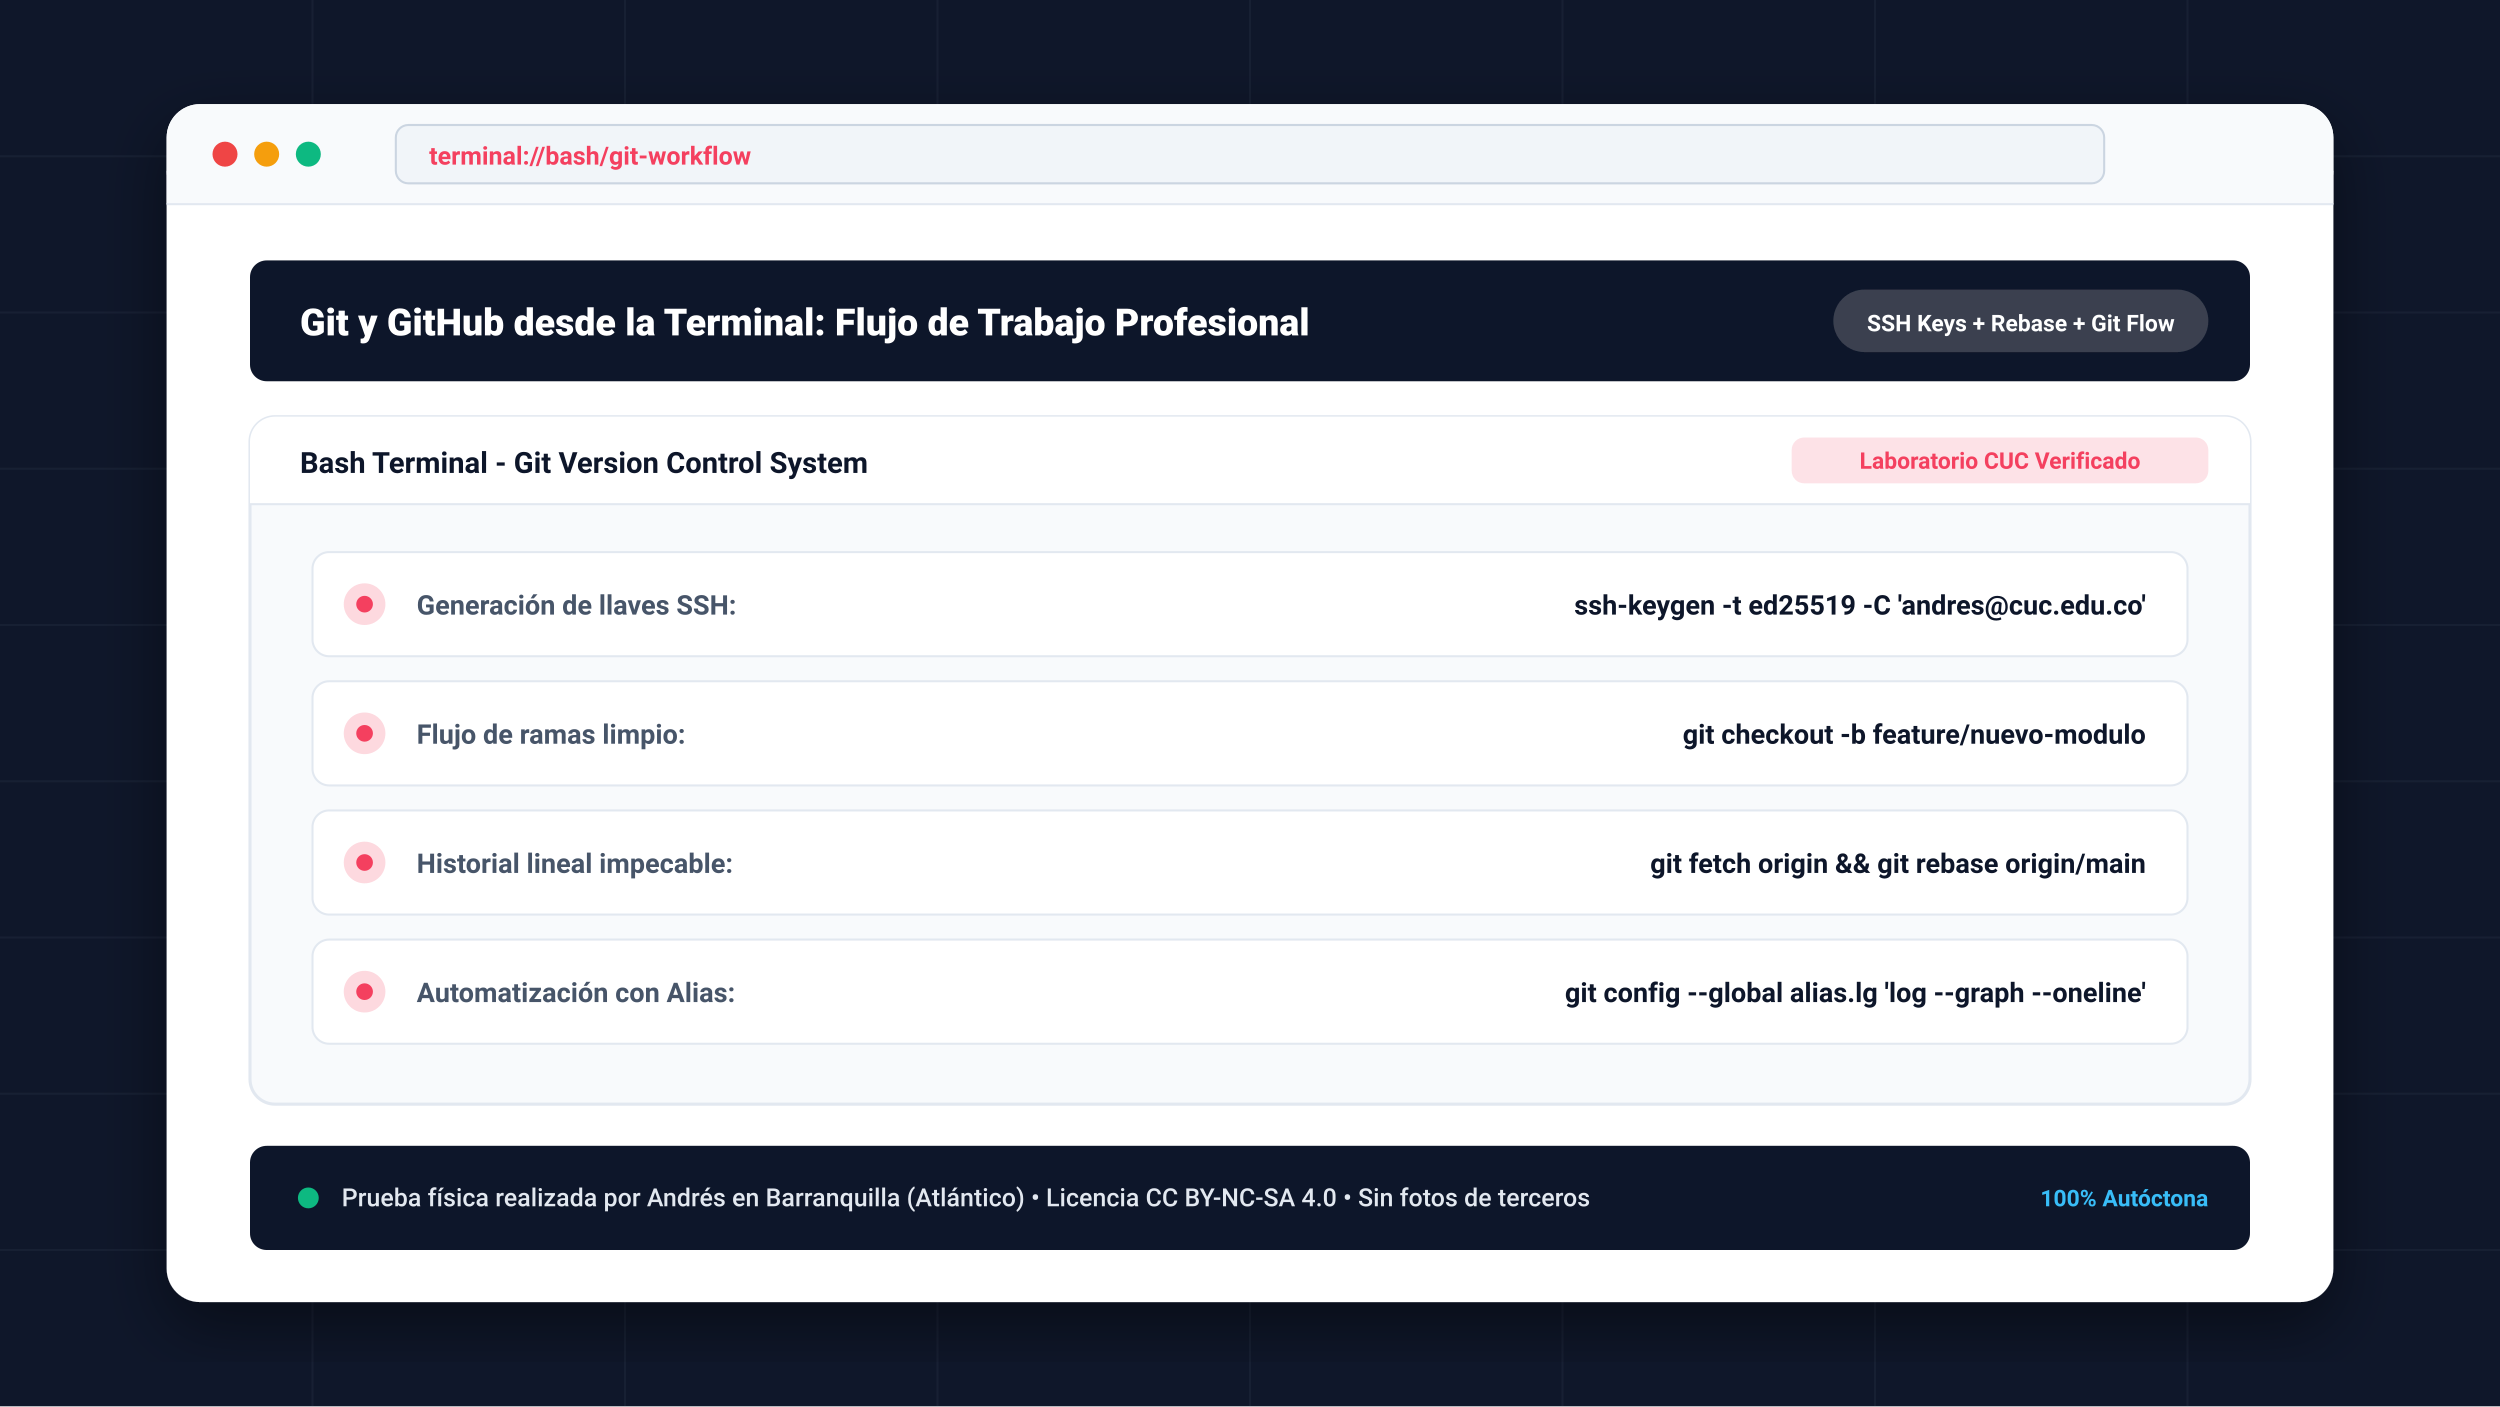
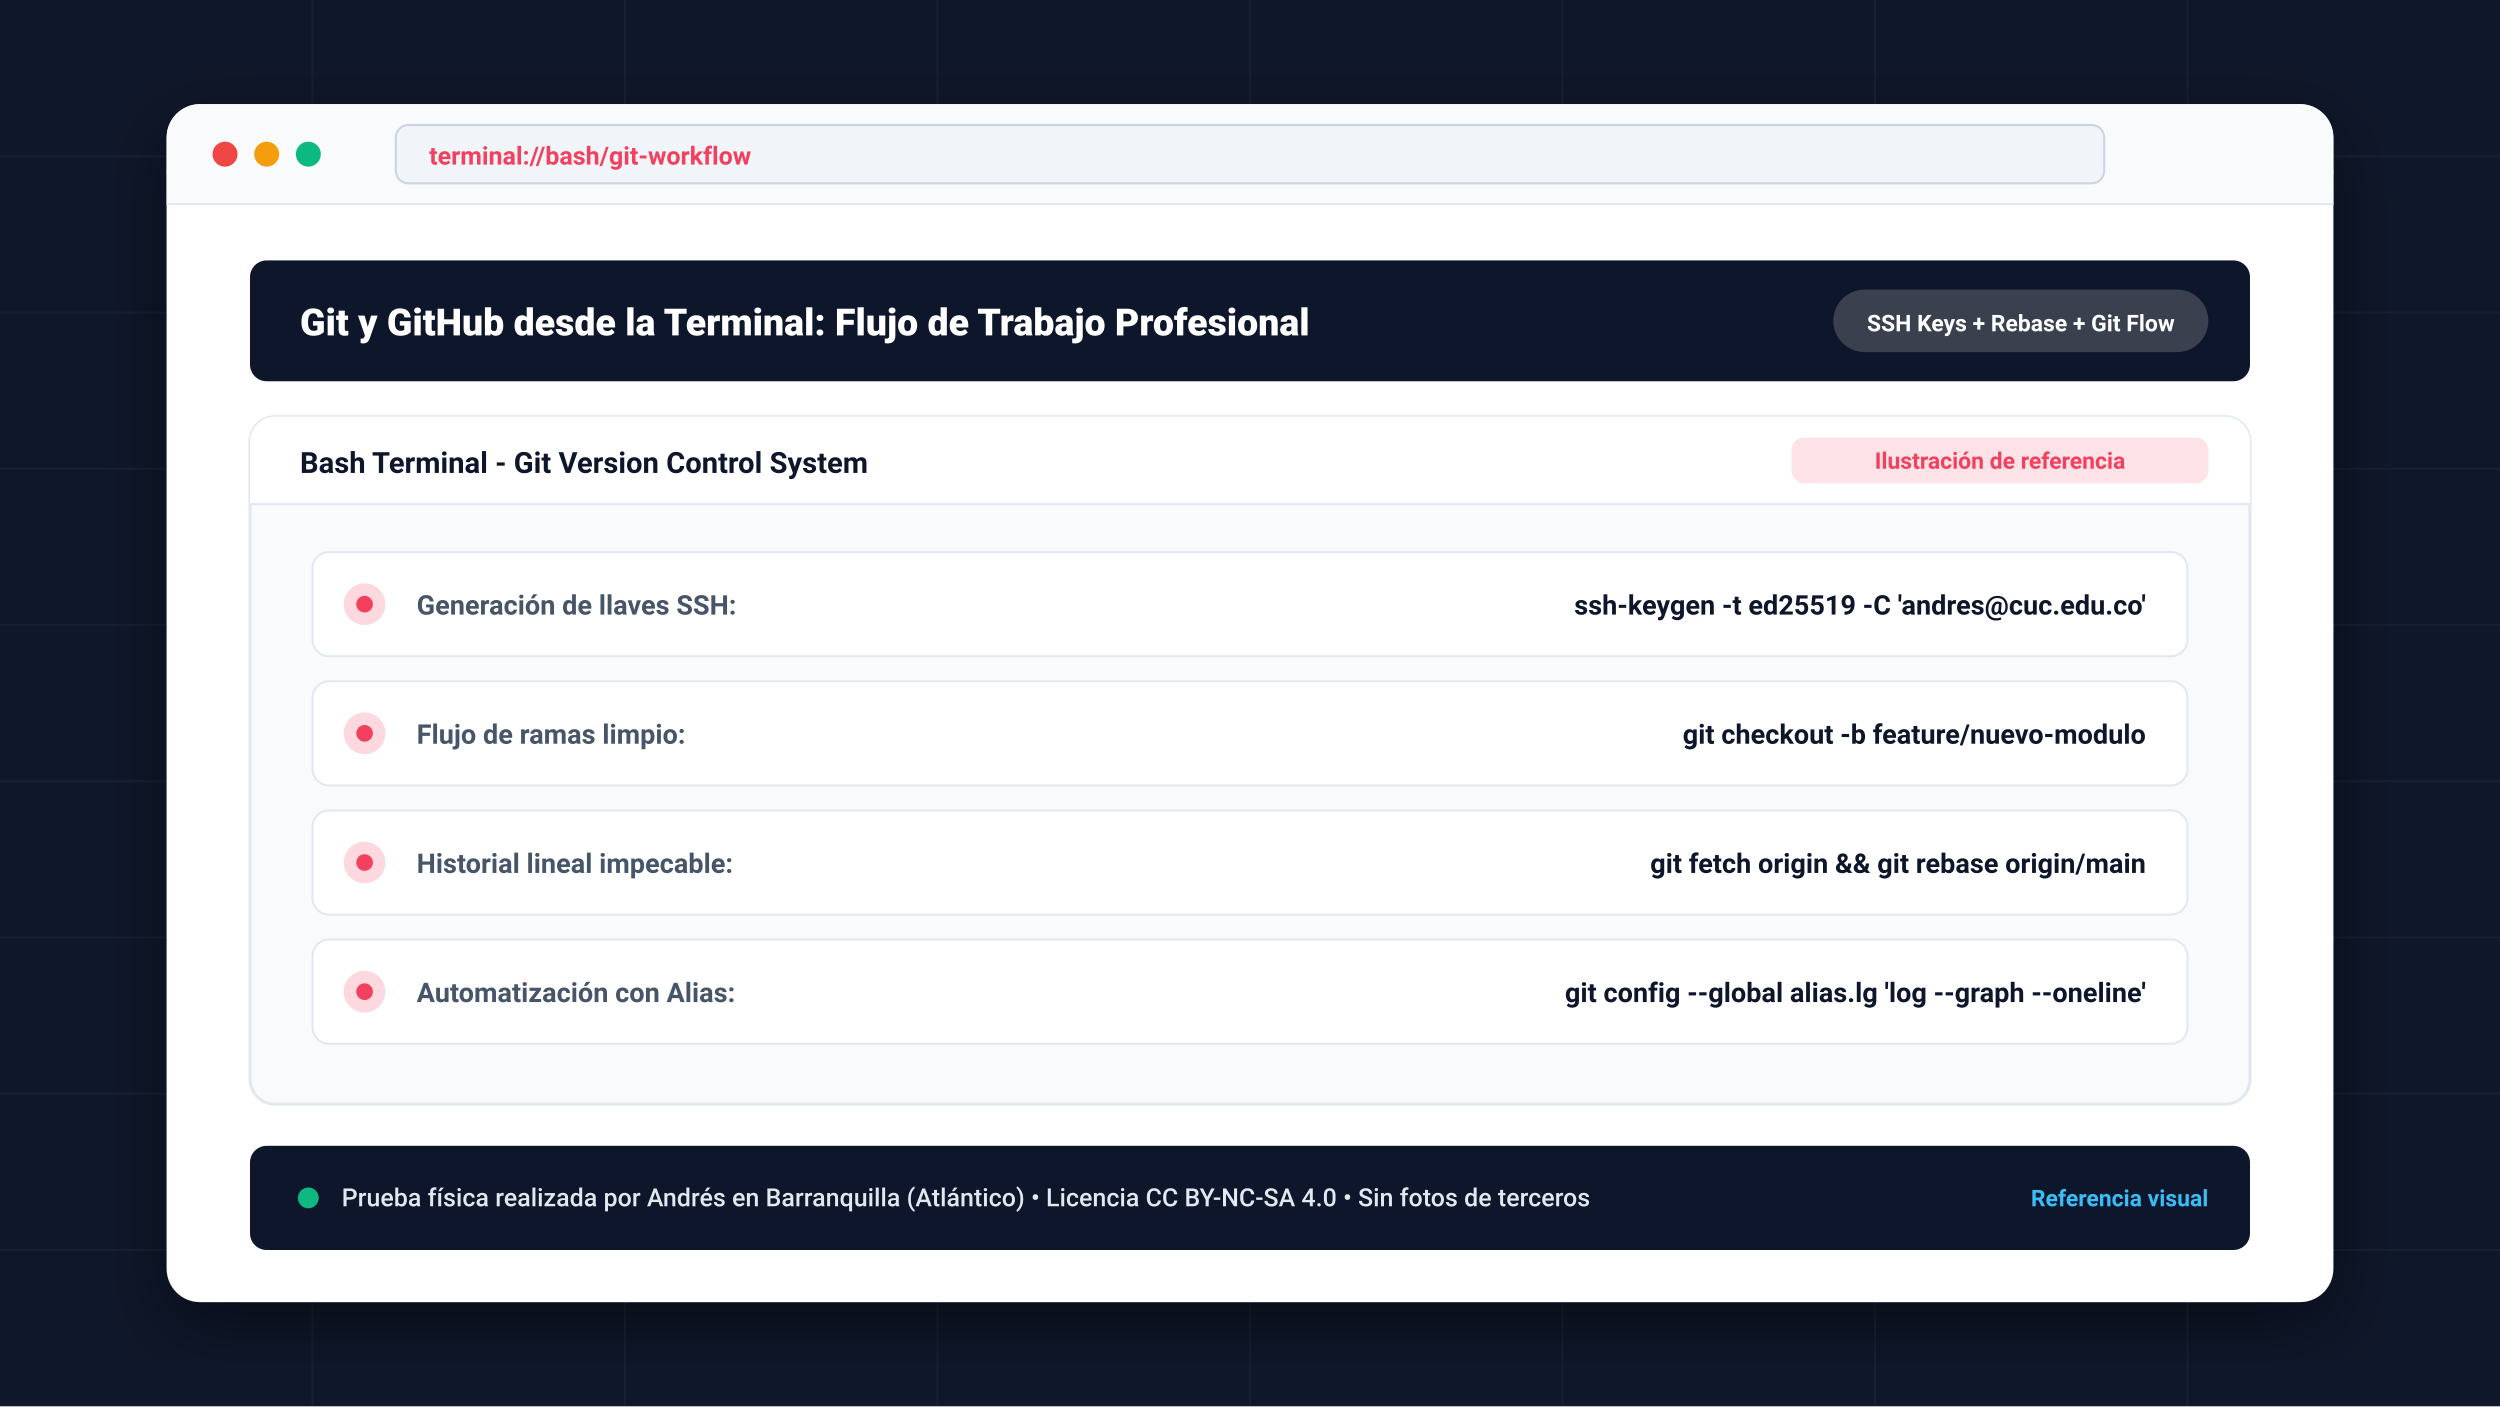
<svg xmlns="http://www.w3.org/2000/svg" viewBox="0 0 1200 675" width="1200" height="675">
  <defs>
    <linearGradient id="bg-grad-git-github-terminal" x1="0%" y1="0%" x2="100%" y2="100%">
      <stop offset="0%" stop-color="#0f172a" />
      <stop offset="50%" stop-color="#0f172a" />
      <stop offset="100%" stop-color="#0f172a" />
    </linearGradient>
    <filter id="shadow-git-github-terminal" x="-5%" y="-5%" width="110%" height="110%">
      <feDropShadow dx="0" dy="12" stdDeviation="16" flood-color="#000000" flood-opacity="0.45" />
    </filter>
  </defs>
  <rect width="1200" height="675" fill="url(#bg-grad-git-github-terminal)" />
  <g opacity="0.06" stroke="#94a3b8" stroke-width="1">
    <line x1="0" y1="75" x2="1200" y2="75" />
    <line x1="0" y1="150" x2="1200" y2="150" />
    <line x1="0" y1="225" x2="1200" y2="225" />
    <line x1="0" y1="300" x2="1200" y2="300" />
    <line x1="0" y1="375" x2="1200" y2="375" />
    <line x1="0" y1="450" x2="1200" y2="450" />
    <line x1="0" y1="525" x2="1200" y2="525" />
    <line x1="0" y1="600" x2="1200" y2="600" />
    <line x1="150" y1="0" x2="150" y2="675" />
    <line x1="300" y1="0" x2="300" y2="675" />
    <line x1="450" y1="0" x2="450" y2="675" />
    <line x1="600" y1="0" x2="600" y2="675" />
    <line x1="750" y1="0" x2="750" y2="675" />
    <line x1="900" y1="0" x2="900" y2="675" />
    <line x1="1050" y1="0" x2="1050" y2="675" />
  </g>
  <g transform="translate(80, 50)" filter="url(#shadow-git-github-terminal)">
    <rect width="1040" height="575" rx="16" fill="#ffffff" />
    <rect width="1040" height="48" rx="16" fill="#f8fafc" />
    <path d="M0 32 h1040 v16 h-1040 z" fill="#f8fafc" />
    <line x1="0" y1="48" x2="1040" y2="48" stroke="#e2e8f0" stroke-width="1" />
    <circle cx="28" cy="24" r="6" fill="#ef4444" />
    <circle cx="48" cy="24" r="6" fill="#f59e0b" />
    <circle cx="68" cy="24" r="6" fill="#10b981" />
    <rect x="110" y="10" width="820" height="28" rx="6" fill="#f1f5f9" stroke="#cbd5e1" stroke-width="1" />
    <text x="126" y="29" font-family="-apple-system, BlinkMacSystemFont, 'Segoe UI', Roboto, sans-serif" font-size="12" fill="#f43f5e" font-weight="600">terminal://bash/git-workflow</text>
    <g transform="translate(40, 75)">
      <rect width="960" height="58" rx="8" fill="#0f172a" />
      <text x="24" y="36" font-family="-apple-system, BlinkMacSystemFont, 'Segoe UI', Roboto, sans-serif" font-size="18" fill="#ffffff" font-weight="800">Git y GitHub desde la Terminal: Flujo de Trabajo Profesional</text>
      <rect x="760" y="14" width="180" height="30" rx="15" fill="#ffffff" opacity="0.18" />
      <text x="850" y="34" font-family="-apple-system, BlinkMacSystemFont, 'Segoe UI', Roboto, sans-serif" font-size="11" fill="#ffffff" font-weight="700" text-anchor="middle">SSH Keys + Rebase + Git Flow</text>
    </g>
    <g transform="translate(40, 150)">
      <rect width="960" height="330" rx="12" fill="#f8fafc" stroke="#e2e8f0" stroke-width="1.5" />
      <rect width="960" height="42" rx="12" fill="#ffffff" />
      <path d="M0 26 h960 v16 h-960 z" fill="#ffffff" />
      <line x1="0" y1="42" x2="960" y2="42" stroke="#e2e8f0" stroke-width="1" />
      <text x="24" y="27" font-family="-apple-system, BlinkMacSystemFont, 'Segoe UI', Roboto, sans-serif" font-size="14" fill="#0f172a" font-weight="700">Bash Terminal - Git Version Control System</text>
      <rect x="740" y="10" width="200" height="22" rx="6" fill="#f43f5e" opacity="0.15" />
-       <text x="840" y="25" font-family="-apple-system, BlinkMacSystemFont, 'Segoe UI', Roboto, sans-serif" font-size="11" fill="#f43f5e" font-weight="700" text-anchor="middle">Laboratorio CUC Verificado</text>
+       <text x="840" y="25" font-family="-apple-system, BlinkMacSystemFont, 'Segoe UI', Roboto, sans-serif" font-size="11" fill="#f43f5e" font-weight="700" text-anchor="middle">Ilustración de referencia</text>
      <g transform="translate(30, 65)">
        <g transform="translate(0, 0)">
          <rect width="900" height="50" rx="8" fill="#ffffff" stroke="#e2e8f0" stroke-width="1" />
          <circle cx="25" cy="25" r="10" fill="#f43f5e" opacity="0.2" />
          <circle cx="25" cy="25" r="4" fill="#f43f5e" />
          <text x="50" y="30" font-family="-apple-system, BlinkMacSystemFont, 'Segoe UI', Roboto, sans-serif" font-size="13" fill="#475569" font-weight="600">Generación de llaves SSH:</text>
          <text x="880" y="30" font-family="-apple-system, BlinkMacSystemFont, 'Segoe UI', Roboto, sans-serif" font-size="13" fill="#0f172a" font-weight="700" text-anchor="end">ssh-keygen -t ed25519 -C 'andres@cuc.edu.co'</text>
        </g>
        <g transform="translate(0, 62)">
          <rect width="900" height="50" rx="8" fill="#ffffff" stroke="#e2e8f0" stroke-width="1" />
          <circle cx="25" cy="25" r="10" fill="#f43f5e" opacity="0.2" />
          <circle cx="25" cy="25" r="4" fill="#f43f5e" />
          <text x="50" y="30" font-family="-apple-system, BlinkMacSystemFont, 'Segoe UI', Roboto, sans-serif" font-size="13" fill="#475569" font-weight="600">Flujo de ramas limpio:</text>
          <text x="880" y="30" font-family="-apple-system, BlinkMacSystemFont, 'Segoe UI', Roboto, sans-serif" font-size="13" fill="#0f172a" font-weight="700" text-anchor="end">git checkout -b feature/nuevo-modulo</text>
        </g>
        <g transform="translate(0, 124)">
          <rect width="900" height="50" rx="8" fill="#ffffff" stroke="#e2e8f0" stroke-width="1" />
          <circle cx="25" cy="25" r="10" fill="#f43f5e" opacity="0.2" />
          <circle cx="25" cy="25" r="4" fill="#f43f5e" />
          <text x="50" y="30" font-family="-apple-system, BlinkMacSystemFont, 'Segoe UI', Roboto, sans-serif" font-size="13" fill="#475569" font-weight="600">Historial lineal impecable:</text>
          <text x="880" y="30" font-family="-apple-system, BlinkMacSystemFont, 'Segoe UI', Roboto, sans-serif" font-size="13" fill="#0f172a" font-weight="700" text-anchor="end">git fetch origin &amp;&amp; git rebase origin/main</text>
        </g>
        <g transform="translate(0, 186)">
          <rect width="900" height="50" rx="8" fill="#ffffff" stroke="#e2e8f0" stroke-width="1" />
          <circle cx="25" cy="25" r="10" fill="#f43f5e" opacity="0.2" />
          <circle cx="25" cy="25" r="4" fill="#f43f5e" />
          <text x="50" y="30" font-family="-apple-system, BlinkMacSystemFont, 'Segoe UI', Roboto, sans-serif" font-size="13" fill="#475569" font-weight="600">Automatización con Alias:</text>
          <text x="880" y="30" font-family="-apple-system, BlinkMacSystemFont, 'Segoe UI', Roboto, sans-serif" font-size="13" fill="#0f172a" font-weight="700" text-anchor="end">git config --global alias.lg 'log --graph --oneline'</text>
        </g>
      </g>
    </g>
    <g transform="translate(40, 500)">
      <rect width="960" height="50" rx="8" fill="#0f172a" />
      <circle cx="28" cy="25" r="5" fill="#10b981" />
      <text x="44" y="29" font-family="-apple-system, BlinkMacSystemFont, 'Segoe UI', Roboto, sans-serif" font-size="12" fill="#e2e8f0" font-weight="500">
        Prueba física realizada por Andrés en Barranquilla (Atlántico) • Licencia CC BY-NC-SA 4.0 • Sin fotos de terceros
      </text>
-       <text x="940" y="29" font-family="-apple-system, BlinkMacSystemFont, 'Segoe UI', Roboto, sans-serif" font-size="11" fill="#38bdf8" font-weight="700" text-anchor="end">100% Autóctona</text>
+       <text x="940" y="29" font-family="-apple-system, BlinkMacSystemFont, 'Segoe UI', Roboto, sans-serif" font-size="11" fill="#38bdf8" font-weight="700" text-anchor="end">Referencia visual</text>
    </g>
  </g>
</svg>
